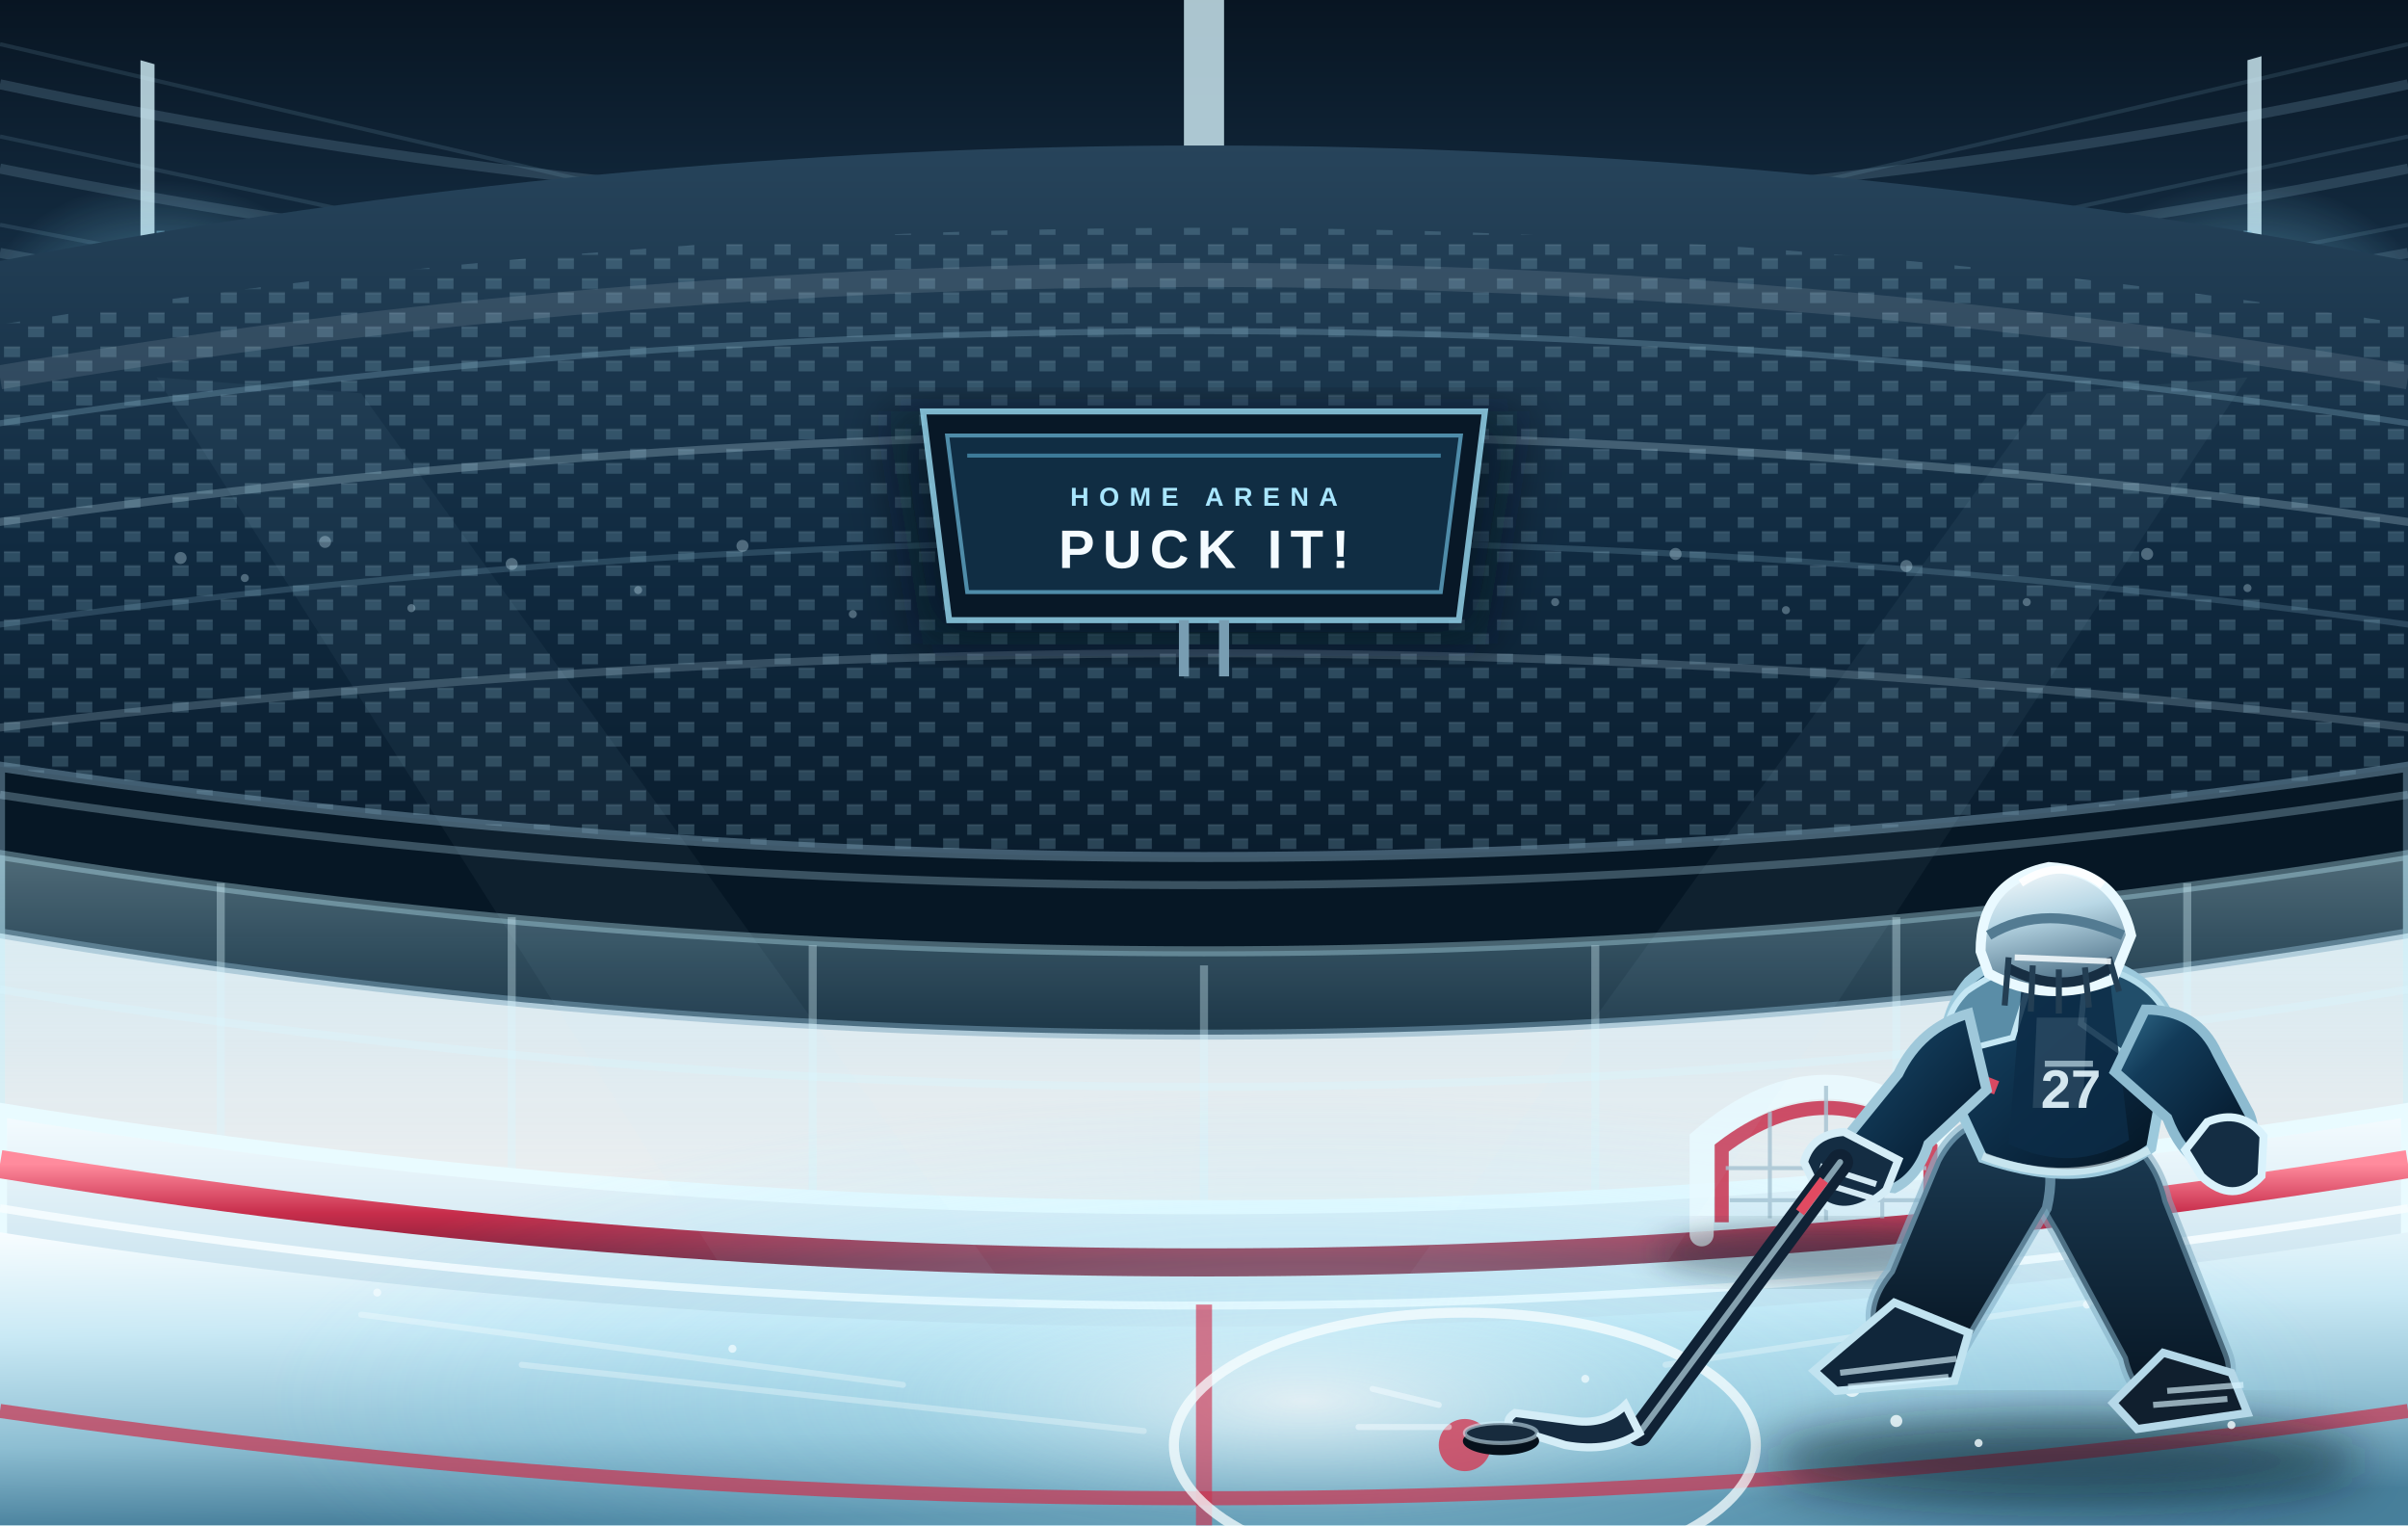
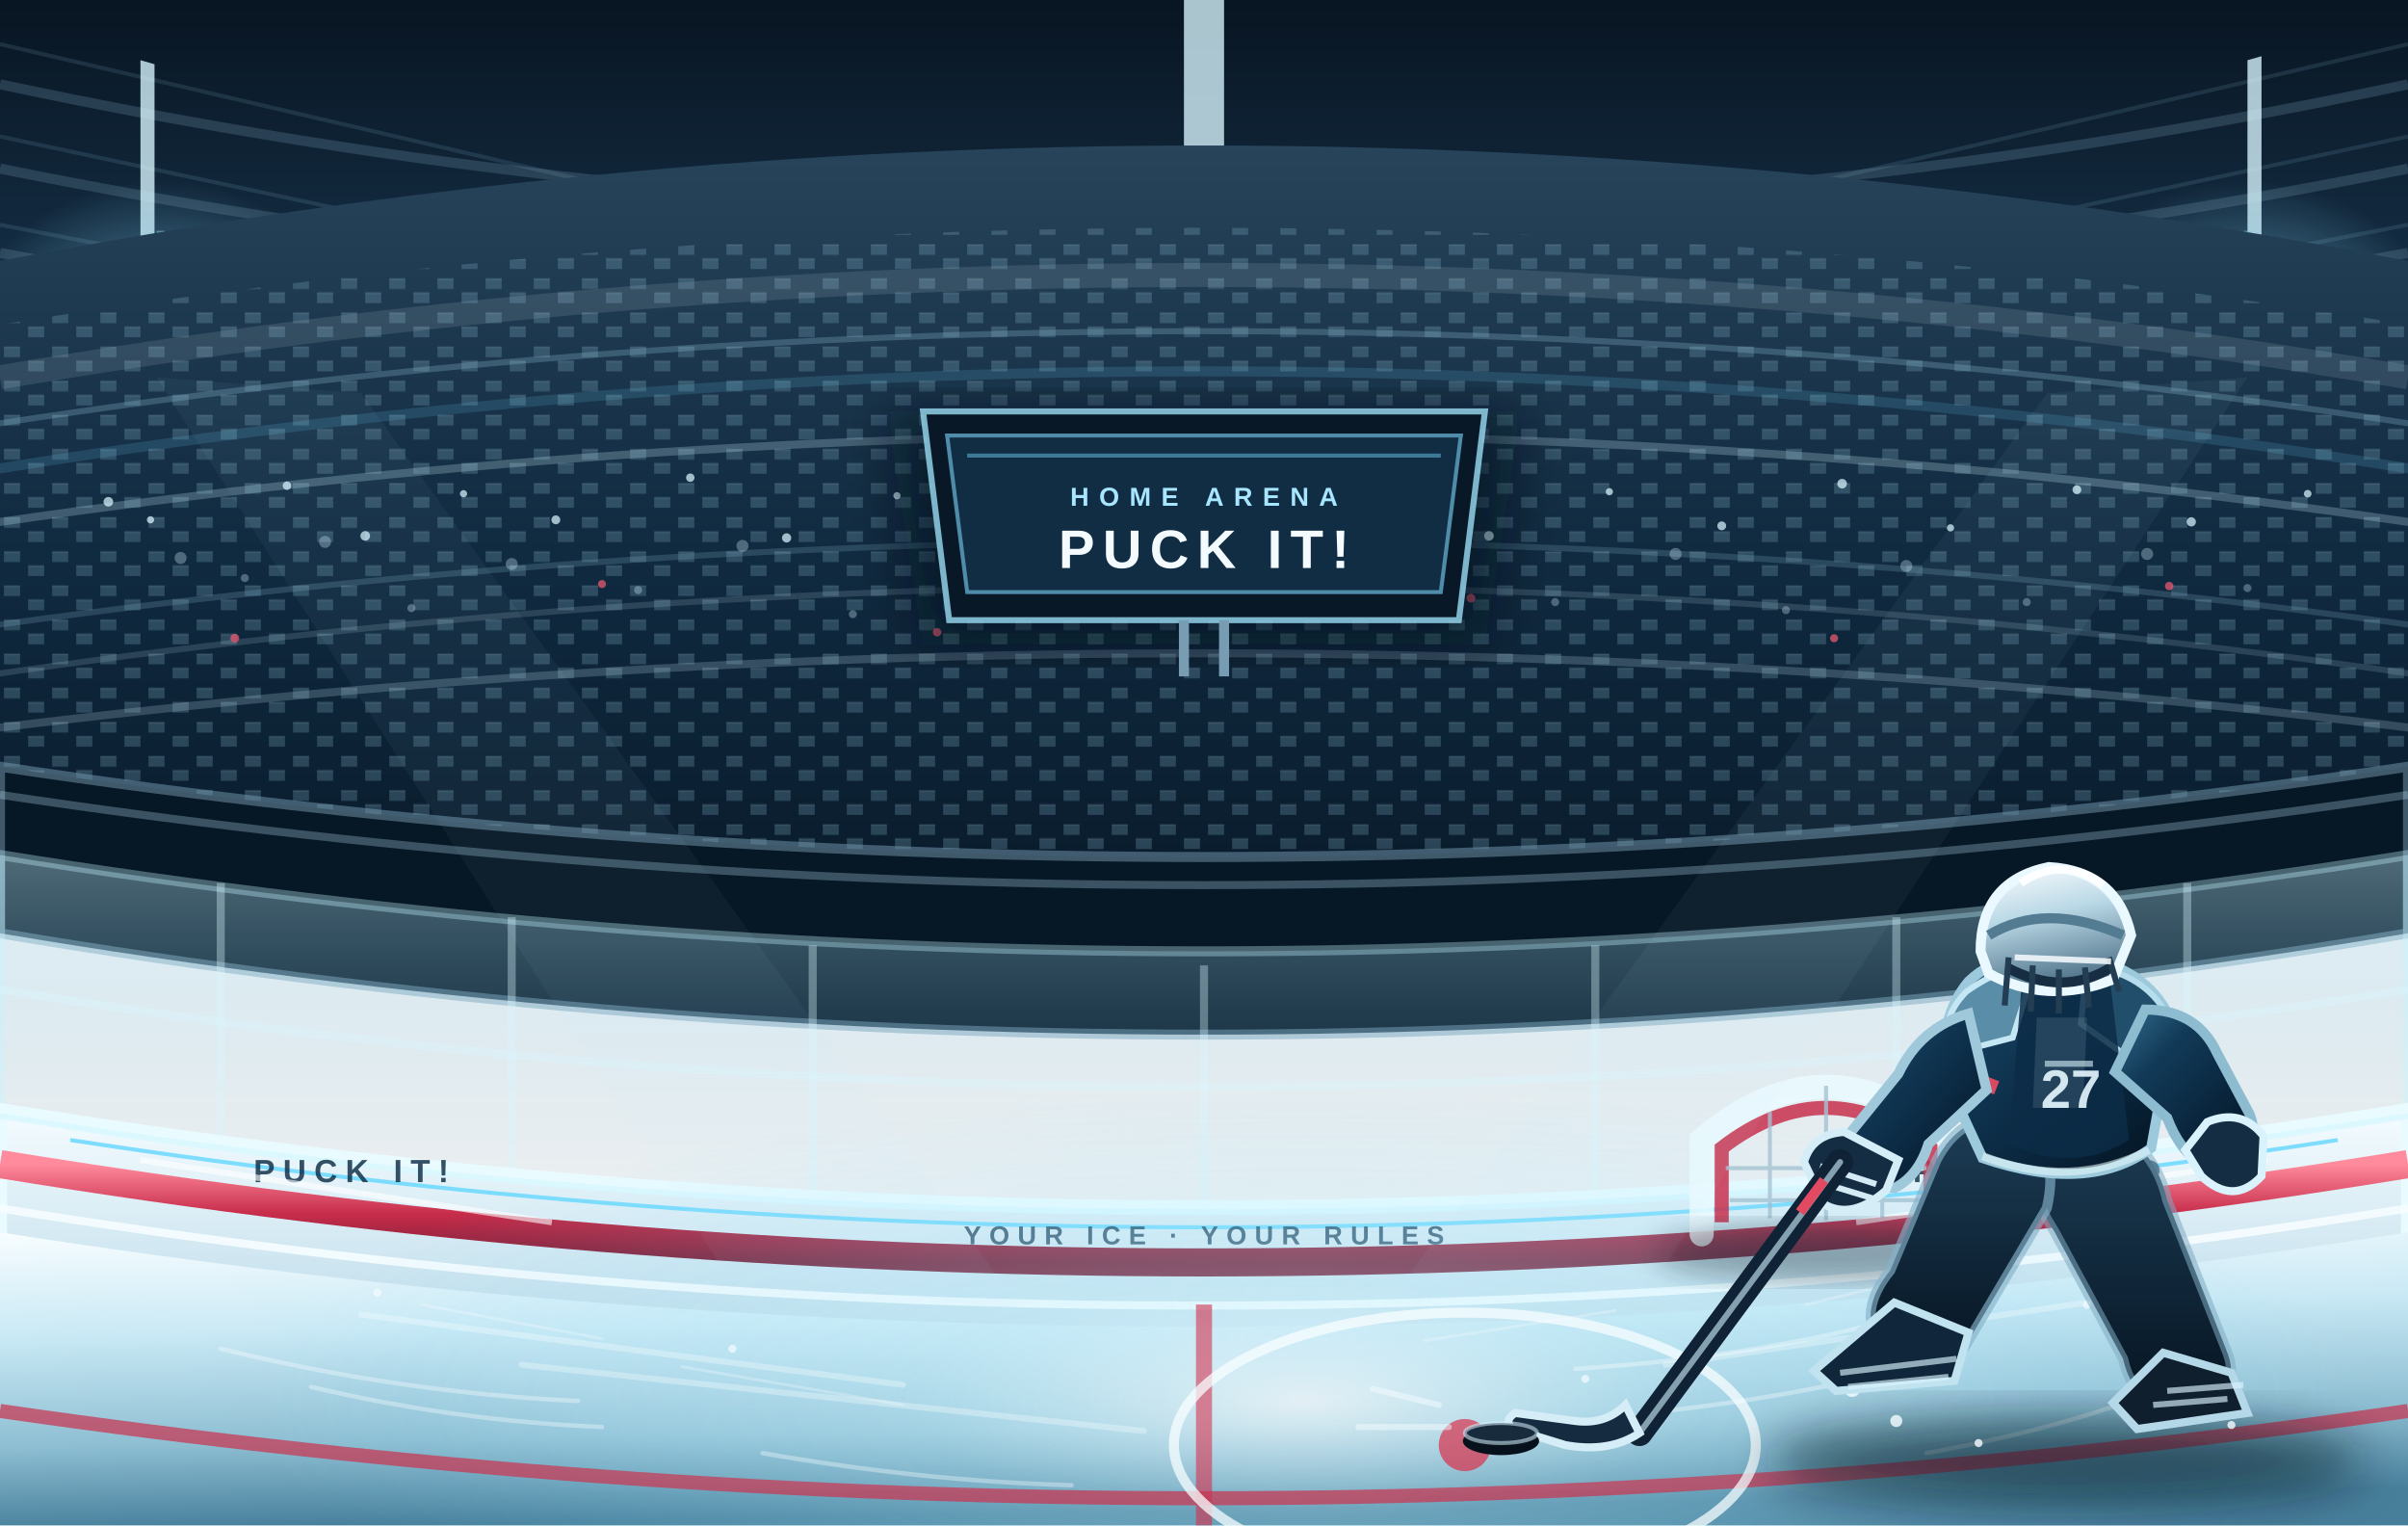
<svg xmlns="http://www.w3.org/2000/svg" viewBox="0 0 1200 760" role="img" aria-label="Атмосферная хоккейная арена перед матчем">
  <defs>
    <linearGradient id="ceiling" x2="0" y2="1">
      <stop stop-color="#081522" />
      <stop offset=".55" stop-color="#142d43" />
      <stop offset="1" stop-color="#091b2b" />
    </linearGradient>
    <linearGradient id="upper" x2="0" y2="1">
      <stop stop-color="#27445b" />
      <stop offset=".48" stop-color="#102a40" />
      <stop offset="1" stop-color="#071725" />
    </linearGradient>
    <linearGradient id="lower" x2="0" y2="1">
      <stop stop-color="#45677d" />
      <stop offset=".32" stop-color="#17374f" />
      <stop offset="1" stop-color="#071827" />
    </linearGradient>
    <linearGradient id="glass" x2="0" y2="1">
      <stop stop-color="#c7f3ff" stop-opacity=".38" />
      <stop offset=".6" stop-color="#79c9ed" stop-opacity=".11" />
      <stop offset="1" stop-color="#8bdfff" stop-opacity=".02" />
    </linearGradient>
    <linearGradient id="boards" x2="0" y2="1">
      <stop stop-color="#f5fcff" />
      <stop offset=".58" stop-color="#b8d9e8" />
      <stop offset="1" stop-color="#527b94" />
    </linearGradient>
    <linearGradient id="ice" x2=".15" y2="1">
      <stop stop-color="#f8fdff" />
      <stop offset=".35" stop-color="#c9e9f5" />
      <stop offset=".72" stop-color="#8dbed2" />
      <stop offset="1" stop-color="#477f9b" />
    </linearGradient>
    <linearGradient id="redline" x2="0" y2="1">
      <stop stop-color="#ff8b9d" />
      <stop offset=".5" stop-color="#c72d4b" />
      <stop offset="1" stop-color="#751b35" />
    </linearGradient>
    <radialGradient id="iceGlow">
      <stop stop-color="#fff" stop-opacity=".9" />
      <stop offset=".38" stop-color="#b8efff" stop-opacity=".4" />
      <stop offset="1" stop-color="#8bdfff" stop-opacity="0" />
    </radialGradient>
    <radialGradient id="lamp">
      <stop stop-color="#fff" />
      <stop offset=".12" stop-color="#e7fbff" />
      <stop offset=".4" stop-color="#8de0ff" stop-opacity=".45" />
      <stop offset="1" stop-color="#8de0ff" stop-opacity="0" />
    </radialGradient>
    <filter id="blur20">
      <feGaussianBlur stdDeviation="20" />
    </filter>
    <filter id="blur7">
      <feGaussianBlur stdDeviation="7" />
    </filter>
    <filter id="shadow">
      <feGaussianBlur stdDeviation="13" />
    </filter>
    <pattern id="seats" width="24" height="17" patternUnits="userSpaceOnUse">
      <path d="M2 3h8v5H2zM14 10h8v5h-8z" fill="#8db9d0" opacity=".28" />
      <path d="M2 3h8M14 10h8" stroke="#d3f2ff" stroke-opacity=".12" />
    </pattern>
    <clipPath id="bowl">
      <path d="M0 130Q600 15 1200 130V445Q600 545 0 445Z" />
    </clipPath>
  </defs>
  <path fill="url(#ceiling)" d="M0 0h1200v245Q600 155 0 245Z" />
  <path d="M0 42Q600 170 1200 42M0 84Q600 205 1200 84M0 126Q600 239 1200 126" fill="none" stroke="#54758a" stroke-opacity=".38" stroke-width="5" />
  <path d="M0 22L600 162 1200 22M0 68L600 196 1200 68M0 112L600 228 1200 112" fill="none" stroke="#91c5dc" stroke-opacity=".14" stroke-width="2" />
  <g fill="#d8f6ff" opacity=".78">
    <path d="M70 30l7 2v96l-7-2zM1120 30l7-2v96l-7 2zM590 0h20v122h-20z" />
  </g>
  <g>
    <path d="M80 115L80 185M300 154L300 220M900 154L900 220M1120 115L1120 185" stroke="#7eb7d3" stroke-opacity=".55" stroke-width="4" />
    <ellipse cx="80" cy="190" rx="105" ry="100" fill="url(#lamp)" opacity=".9" />
    <ellipse cx="300" cy="222" rx="90" ry="80" fill="url(#lamp)" opacity=".65" />
    <ellipse cx="900" cy="222" rx="90" ry="80" fill="url(#lamp)" opacity=".65" />
    <ellipse cx="1120" cy="190" rx="105" ry="100" fill="url(#lamp)" opacity=".9" />
    <g fill="#f0fcff">
      <rect x="51" y="177" width="58" height="9" rx="4" />
      <rect x="275" y="211" width="50" height="7" rx="3" />
      <rect x="875" y="211" width="50" height="7" rx="3" />
      <rect x="1091" y="177" width="58" height="9" rx="4" />
    </g>
+   </g>
+   <g opacity=".15">
+     <path d="M80 188L260 430L390 430L112 188Z" fill="#bcefff" />
+     <path d="M300 220L420 430L510 430L330 220Z" fill="#d9f7ff" />
+     <path d="M900 220L690 430L790 430L930 220Z" fill="#d9f7ff" />
+     <path d="M1120 188L820 430L960 430L1148 188Z" fill="#bcefff" />
+   </g>
+   <g opacity=".2" filter="url(#blur20)">
+     <path d="M80 190L300 450L390 450L110 190Z" fill="#70d5ff" />
+     <path d="M1120 190L800 450L900 450L1150 190Z" fill="#70d5ff" />
  </g>
  <path d="M0 130Q600 15 1200 130V445Q600 545 0 445Z" fill="url(#upper)" />
  <g clip-path="url(#bowl)">
    <path d="M-20 165Q600 62 1220 165V410Q600 505 -20 410Z" fill="url(#seats)" opacity=".88" />
    <path d="M-20 214Q600 116 1220 214" fill="none" stroke="#91bdd3" stroke-opacity=".28" stroke-width="3" />
    <path d="M-20 263Q600 170 1220 263" fill="none" stroke="#d2f1ff" stroke-opacity=".24" stroke-width="4" />
    <path d="M-20 314Q600 225 1220 314" fill="none" stroke="#8bb8cf" stroke-opacity=".22" stroke-width="3" />
    <path d="M-20 365Q600 286 1220 365" fill="none" stroke="#d2f1ff" stroke-opacity=".2" stroke-width="4" />
    <path d="M0 188Q600 86 1200 188" fill="none" stroke="#f4fcff" stroke-opacity=".11" stroke-width="12" />
    <g fill="#d5f3ff" opacity=".32">
      <circle cx="90" cy="278" r="3" />
      <circle cx="122" cy="288" r="2" />
      <circle cx="162" cy="270" r="3" />
      <circle cx="205" cy="303" r="2" />
      <circle cx="255" cy="281" r="3" />
      <circle cx="318" cy="294" r="2" />
      <circle cx="370" cy="272" r="3" />
      <circle cx="425" cy="306" r="2" />
      <circle cx="482" cy="283" r="3" />
      <circle cx="535" cy="299" r="2" />
      <circle cx="598" cy="276" r="3" />
      <circle cx="660" cy="302" r="2" />
      <circle cx="720" cy="280" r="3" />
      <circle cx="775" cy="300" r="2" />
      <circle cx="835" cy="276" r="3" />
      <circle cx="890" cy="304" r="2" />
      <circle cx="950" cy="282" r="3" />
      <circle cx="1010" cy="300" r="2" />
      <circle cx="1070" cy="276" r="3" />
      <circle cx="1120" cy="293" r="2" />
    </g>
  </g>
+   <g opacity=".72">
+     <path d="M-10 235Q600 135 1210 235" fill="none" stroke="#6ac8f0" stroke-opacity=".22" stroke-width="5" />
+     <path d="M-10 337Q600 247 1210 337" fill="none" stroke="#d9f6ff" stroke-opacity=".2" stroke-width="3" />
+     <g fill="#d8f5ff">
+       <circle cx="54" cy="250" r="2.4" />
+       <circle cx="75" cy="259" r="1.8" />
+       <circle cx="143" cy="242" r="2.1" />
+       <circle cx="182" cy="267" r="2.4" />
+       <circle cx="231" cy="246" r="1.8" />
+       <circle cx="277" cy="259" r="2.2" />
+       <circle cx="344" cy="238" r="2.1" />
+       <circle cx="392" cy="268" r="2.3" />
+       <circle cx="447" cy="247" r="1.8" />
+       <circle cx="501" cy="263" r="2.2" />
+       <circle cx="560" cy="241" r="2.4" />
+       <circle cx="632" cy="262" r="1.8" />
+       <circle cx="681" cy="244" r="2.2" />
+       <circle cx="742" cy="267" r="2.4" />
+       <circle cx="802" cy="245" r="1.8" />
+       <circle cx="858" cy="262" r="2.2" />
+       <circle cx="918" cy="241" r="2.4" />
+       <circle cx="972" cy="263" r="1.8" />
+       <circle cx="1035" cy="244" r="2.2" />
+       <circle cx="1092" cy="260" r="2.3" />
+       <circle cx="1150" cy="246" r="1.9" />
+     </g>
+     <g fill="#ef5a72">
+       <circle cx="117" cy="318" r="2.2" />
+       <circle cx="300" cy="291" r="2" />
+       <circle cx="467" cy="315" r="2.1" />
+       <circle cx="733" cy="298" r="2.2" />
+       <circle cx="914" cy="318" r="2" />
+       <circle cx="1081" cy="292" r="2.1" />
+     </g>
+   </g>
  <path d="M0 382Q600 472 1200 382V465Q600 566 0 465Z" fill="#061725" stroke="#789db2" stroke-opacity=".5" stroke-width="5" />
  <path d="M0 396Q600 486 1200 396" fill="none" stroke="#c2eafa" stroke-opacity=".28" stroke-width="4" />
  <g transform="translate(460 205)">
    <path d="M-18 0H298L280 116H0Z" fill="#020d18" opacity=".55" filter="url(#shadow)" />
    <path d="M0 0H280L267 104H13Z" fill="#081827" stroke="#9adcf4" stroke-opacity=".8" stroke-width="3" />
    <path d="M12 12H268L258 90H22Z" fill="#102d43" stroke="#4f8ca9" stroke-width="2" />
    <path d="M22 22H258" stroke="#6ac9ef" stroke-opacity=".5" stroke-width="2" />
    <text x="140" y="47" text-anchor="middle" font-family="Arial,sans-serif" font-size="13" font-weight="700" letter-spacing="5" fill="#a8e6ff">HOME ARENA</text>
    <text x="140" y="78" text-anchor="middle" font-family="Arial,sans-serif" font-size="27" font-weight="900" letter-spacing="4" fill="#f4fbff">PUCK IT!</text>
    <path d="M130 104v28M150 104v28" stroke="#789db2" stroke-width="5" />
  </g>
  <path d="M0 426Q600 522 1200 426V574Q600 664 0 574Z" fill="url(#glass)" stroke="#c4f2ff" stroke-opacity=".35" stroke-width="5" />
  <g stroke="#d8f7ff" stroke-opacity=".36" stroke-width="4" fill="none">
    <path d="M110 440L110 596M255 457L255 616M405 471L405 632M600 481L600 644M795 471L795 632M945 457L945 616M1090 440L1090 596" />
    <path d="M0 493Q600 590 1200 493" />
  </g>
  <path d="M0 553Q600 650 1200 553V760H0Z" fill="url(#boards)" stroke="#e9fbff" stroke-width="7" />
  <path d="M0 580Q600 678 1200 580" fill="none" stroke="url(#redline)" stroke-width="14" />
  <path d="M0 602Q600 699 1200 602" fill="none" stroke="#f6fdff" stroke-opacity=".9" stroke-width="4" />
+   <g>
+     <path d="M0 556Q600 652 1200 556" fill="none" stroke="#d9f8ff" stroke-width="3" opacity=".85" />
+     <path d="M35 568Q600 655 1165 568" fill="none" stroke="#63d7ff" stroke-width="2" opacity=".8" />
+     <g font-family="Arial,sans-serif" font-weight="900" letter-spacing="4" text-anchor="middle">
+       <text x="175" y="589" font-size="16" fill="#0b2b43" opacity=".82">PUCK IT!</text>
+       <text x="600" y="620" font-size="13" fill="#163d57" opacity=".78">YOUR ICE · YOUR RULES</text>
+       <text x="1015" y="589" font-size="16" fill="#0b2b43" opacity=".82">PLAY HARD</text>
+     </g>
+     <path d="M70 578l205 31M925 609l205-31" stroke="#fff" stroke-opacity=".6" stroke-width="3" />
+   </g>
  <path d="M0 614Q600 708 1200 614V760H0Z" fill="url(#ice)" />
  <ellipse cx="650" cy="698" rx="520" ry="155" fill="url(#iceGlow)" opacity=".78" />
  <path d="M600 650V760" stroke="#cf3553" stroke-width="8" opacity=".65" />
  <path d="M0 703Q600 790 1200 703" stroke="#c93450" stroke-width="7" fill="none" opacity=".72" />
  <ellipse cx="730" cy="720" rx="145" ry="66" fill="none" stroke="#f7fdff" stroke-opacity=".75" stroke-width="5" />
  <ellipse cx="730" cy="720" rx="13" ry="13" fill="#d13b55" opacity=".8" />
+   <g fill="none" stroke="#f8fdff" stroke-linecap="round">
+     <path d="M110 672q90 22 178 26M155 691q72 17 145 20M380 724q80 14 154 16M785 682q95-6 170-28M820 704q78-8 138-25M960 724q66-12 112-30" stroke-width="2.2" opacity=".36" />
+     <path d="M210 650l90 17M340 681l110 19M710 668l95-15M900 650l82-20" stroke-width="1.4" opacity=".28" />
+   </g>
+   <ellipse cx="615" cy="692" rx="390" ry="42" fill="#fff" opacity=".08" filter="url(#blur20)" />
  <g transform="translate(910 590)" opacity=".86">
    <path d="M-62 25V-22Q0-75 62-22V25" fill="none" stroke="#eafaff" stroke-width="12" stroke-linecap="round" />
    <path d="M-52 19V-18Q0-58 52-18V19" fill="none" stroke="#c83350" stroke-width="7" />
    <path d="M-50 -8L50 -8M-48 8L48 8M-28 -36L-28 17M0 -49V18M28 -36L28 17" stroke="#9bbccc" stroke-width="2" opacity=".8" />
    <ellipse cx="0" cy="34" rx="86" ry="15" fill="#071a2a" opacity=".4" filter="url(#blur7)" />
  </g>
  <path d="M78 188L360 632L510 654L180 196Z" fill="#b9efff" opacity=".045" />
  <path d="M1120 188L830 630L690 652L1020 196Z" fill="#b9efff" opacity=".05" />
  <path d="M180 655L450 690M260 680L570 713M830 680L1060 646" stroke="#f7fdff" stroke-opacity=".32" stroke-width="3" stroke-linecap="round" />
  <g fill="#f4fcff" opacity=".7">
    <circle cx="188" cy="644" r="2" />
    <circle cx="365" cy="672" r="2" />
    <circle cx="1040" cy="650" r="2" />
    <circle cx="790" cy="687" r="2" />
  </g>
  <defs>
    <linearGradient id="jersey" x2=".9" y2="1">
      <stop stop-color="#34708f" />
      <stop offset=".32" stop-color="#123b59" />
      <stop offset=".72" stop-color="#09243b" />
      <stop offset="1" stop-color="#041522" />
    </linearGradient>
    <linearGradient id="pants" x2="0" y2="1">
      <stop stop-color="#1d3e57" />
      <stop offset="1" stop-color="#061421" />
    </linearGradient>
    <linearGradient id="helmet" x2=".25" y2="1">
      <stop stop-color="#fff" />
      <stop offset=".45" stop-color="#b9d8e6" />
      <stop offset="1" stop-color="#52758b" />
    </linearGradient>
    <linearGradient id="steel" x2="0" y2="1">
      <stop stop-color="#effaff" />
      <stop offset=".45" stop-color="#739bb0" />
      <stop offset="1" stop-color="#1c3447" />
    </linearGradient>
    <filter id="playerShadow" x="-40%" y="-30%" width="180%" height="180%">
      <feGaussianBlur stdDeviation="12" />
    </filter>
  </defs>
  <g transform="translate(0 0)">
    <ellipse cx="1030" cy="728" rx="148" ry="22" fill="#061522" opacity=".58" filter="url(#playerShadow)" />
    <g fill="#f4fdff" opacity=".8">
      <circle cx="923" cy="692" r="4" />
      <circle cx="945" cy="708" r="3" />
      <circle cx="963" cy="680" r="2" />
      <circle cx="1095" cy="696" r="3" />
      <circle cx="1112" cy="710" r="2" />
      <circle cx="986" cy="719" r="2" />
    </g>
    <path d="M1033 555Q1072 563 1080 598L1110 674Q1117 692 1096 700L1077 702Q1062 695 1058 677L1024 614Q1009 590 1008 574Z" fill="url(#pants)" stroke="#7da9bf" stroke-opacity=".55" stroke-width="5" />
    <path d="M1078 674l34 10 8 20-55 8-12-13z" fill="#101f2e" stroke="#b5d8e8" stroke-width="4" />
    <path d="M1080 693l38-3M1073 700l37-3" stroke="#d9f4ff" stroke-opacity=".65" stroke-width="3" />
    <path d="M1000 557Q1028 567 1020 602L981 668Q973 684 951 678L934 665Q928 650 942 633L965 578Q977 555 1000 557Z" fill="url(#pants)" stroke="#86b3c9" stroke-opacity=".65" stroke-width="5" />
    <path d="M944 649l37 15-7 24-59 5-11-10z" fill="#10263a" stroke="#c1e3f0" stroke-width="4" />
    <path d="M917 684l58-7M921 691l50-5" stroke="#d9f4ff" stroke-opacity=".65" stroke-width="3" />
    <path d="M981 489Q1001 470 1038 477Q1072 483 1083 511L1072 572Q1041 595 988 577L969 536Q966 507 981 489Z" fill="url(#jersey)" stroke="#9cc9dc" stroke-width="5" />
    <path d="M980 494Q1000 480 1014 482L1003 517 972 525Q966 508 980 494Z" fill="#5a8da7" stroke="#c5e7f4" stroke-width="3" />
    <path d="M1040 481Q1069 485 1080 506L1061 527 1037 510Z" fill="#214e6a" stroke="#b5ddeb" stroke-width="3" />
    <path d="M1008 484Q1033 495 1051 484L1061 568Q1033 585 1001 570Z" fill="#0c2c46" opacity=".85" />
    <path d="M1015 507l25 0-2 45-25 0z" fill="#d7edf6" opacity=".12" />
    <path d="M1019 530h24" stroke="#d7f1fb" stroke-opacity=".6" stroke-width="3" />
    <text x="1032" y="552" text-anchor="middle" font-family="Arial,sans-serif" font-size="27" font-weight="900" fill="#e7f8ff" opacity=".9">27</text>
    <path d="M977 535l18 7M1064 535l15-9" stroke="#e34a63" stroke-width="7" opacity=".95" />
    <path d="M988 576Q1032 593 1071 573" fill="none" stroke="#eafaff" stroke-opacity=".55" stroke-width="4" />
    <path d="M981 505Q957 512 946 535L920 567Q914 580 927 590L944 592Q956 586 961 570L990 543Z" fill="url(#jersey)" stroke="#9fc8da" stroke-width="5" />
    <path d="M919 564Q903 565 899 579L909 600Q923 608 940 593L946 578Z" fill="#142d43" stroke="#d5edf7" stroke-width="4" />
    <path d="M907 581l28 9M910 590l23 7" stroke="#d4eaf4" stroke-width="3" />
    <path d="M1069 503Q1095 503 1105 525L1121 555Q1127 570 1113 579L1097 580Q1086 573 1080 557L1054 534Z" fill="url(#jersey)" stroke="#8dbbd0" stroke-width="5" />
    <path d="M1100 559Q1117 552 1128 566L1127 586Q1113 601 1097 586L1089 573Z" fill="#142d43" stroke="#d9f2fc" stroke-width="4" />
    <path d="M987 474Q987 439 1021 432Q1055 434 1062 466L1053 488Q1020 501 991 485Z" fill="url(#helmet)" stroke="#e9f9ff" stroke-width="5" />
    <path d="M991 466Q1019 449 1058 466" fill="none" stroke="#537b92" stroke-width="5" />
    <path d="M1000 482Q1028 497 1052 482" fill="none" stroke="#172e42" stroke-width="5" />
    <path d="M1001 477l-2 24M1013 481l-1 23M1026 483v22M1039 482l2 20M1051 477l5 17" stroke="#233e53" stroke-width="3" />
    <path d="M1004 477l48 2" stroke="#f7fdff" stroke-opacity=".85" stroke-width="3" />
    <path d="M1007 440Q1028 426 1048 441" fill="none" stroke="#fff" stroke-opacity=".9" stroke-width="4" />
    <path d="M917 579L817 714" stroke="#102235" stroke-width="13" stroke-linecap="round" />
    <path d="M917 579L817 714" stroke="#c4e5f1" stroke-opacity=".65" stroke-width="3" stroke-linecap="round" />
    <path d="M817 714Q802 724 780 720L754 712Q749 708 755 704L785 708Q800 710 810 700Z" fill="#152b40" stroke="#d4edf7" stroke-width="4" />
    <path d="M909 588l-12 16" stroke="#e14a61" stroke-width="5" />
    <ellipse cx="748" cy="718" rx="19" ry="7" fill="#06111b" />
    <ellipse cx="748" cy="714" rx="18" ry="5" fill="#172b3d" stroke="#d5f0fb" stroke-opacity=".55" stroke-width="2" />
    <path d="M717 700l-33-8M722 711l-45 0" stroke="#f4fdff" stroke-opacity=".5" stroke-width="3" stroke-linecap="round" />
  </g>
</svg>
